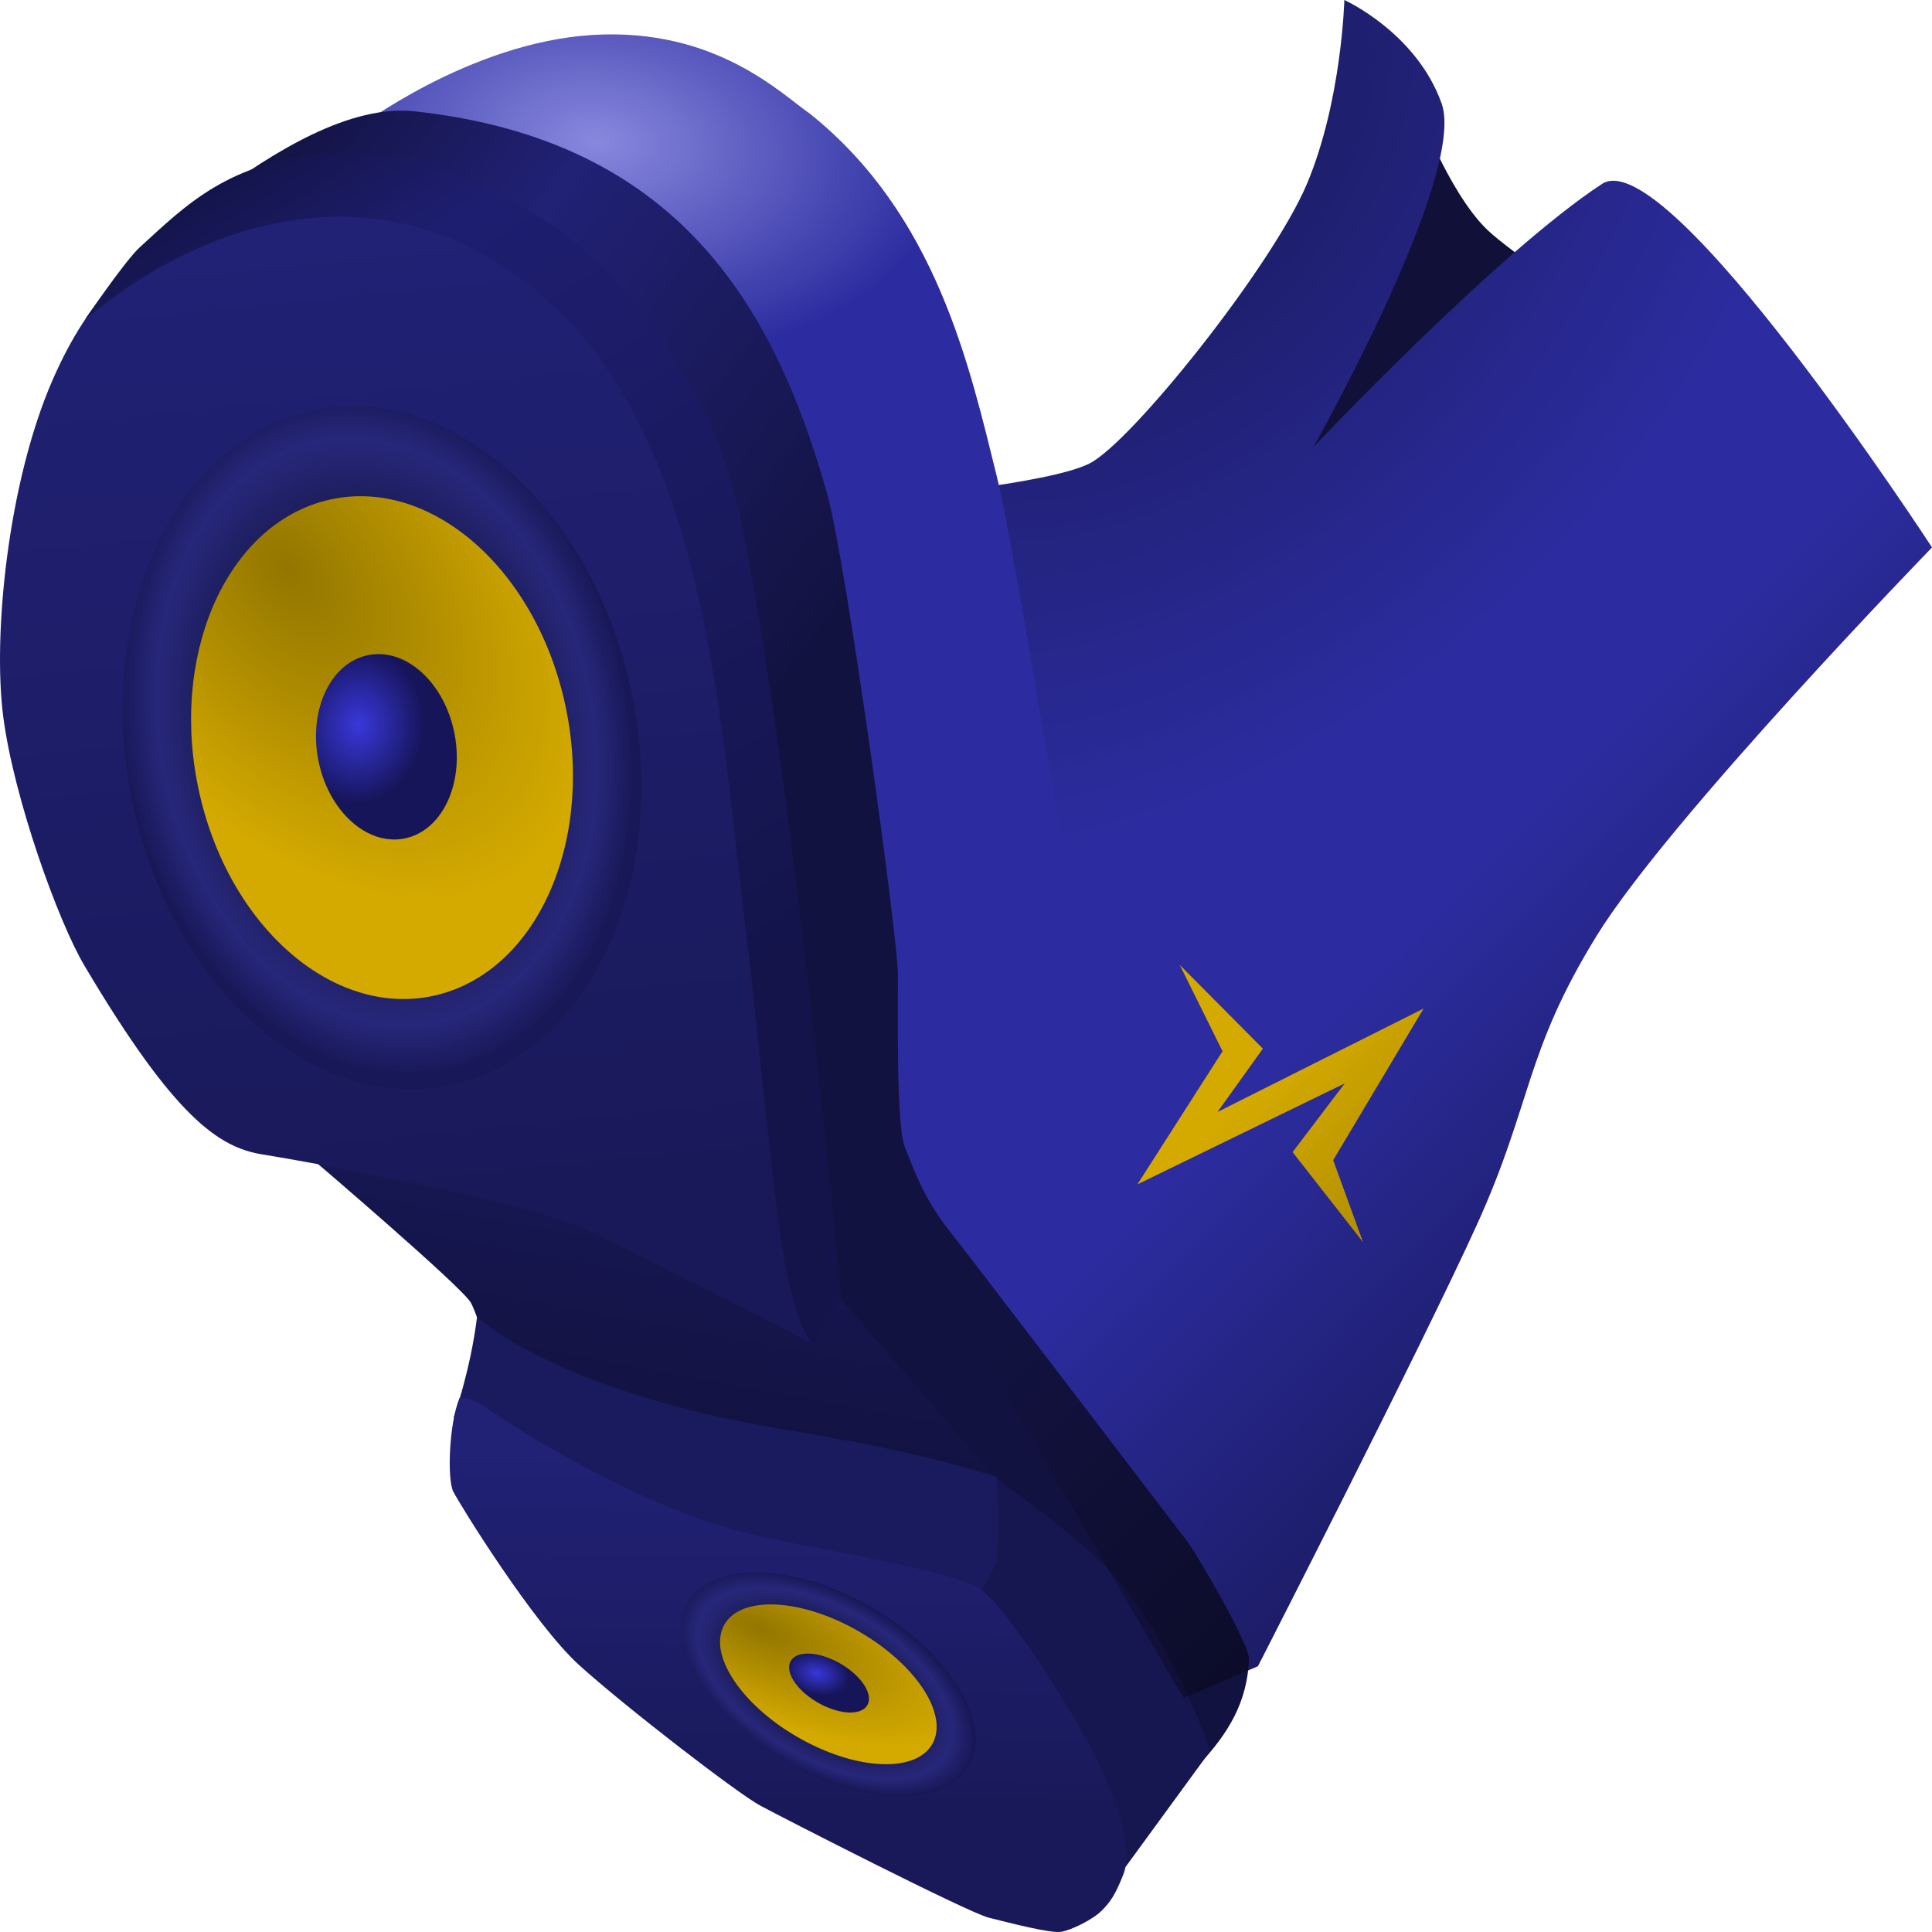
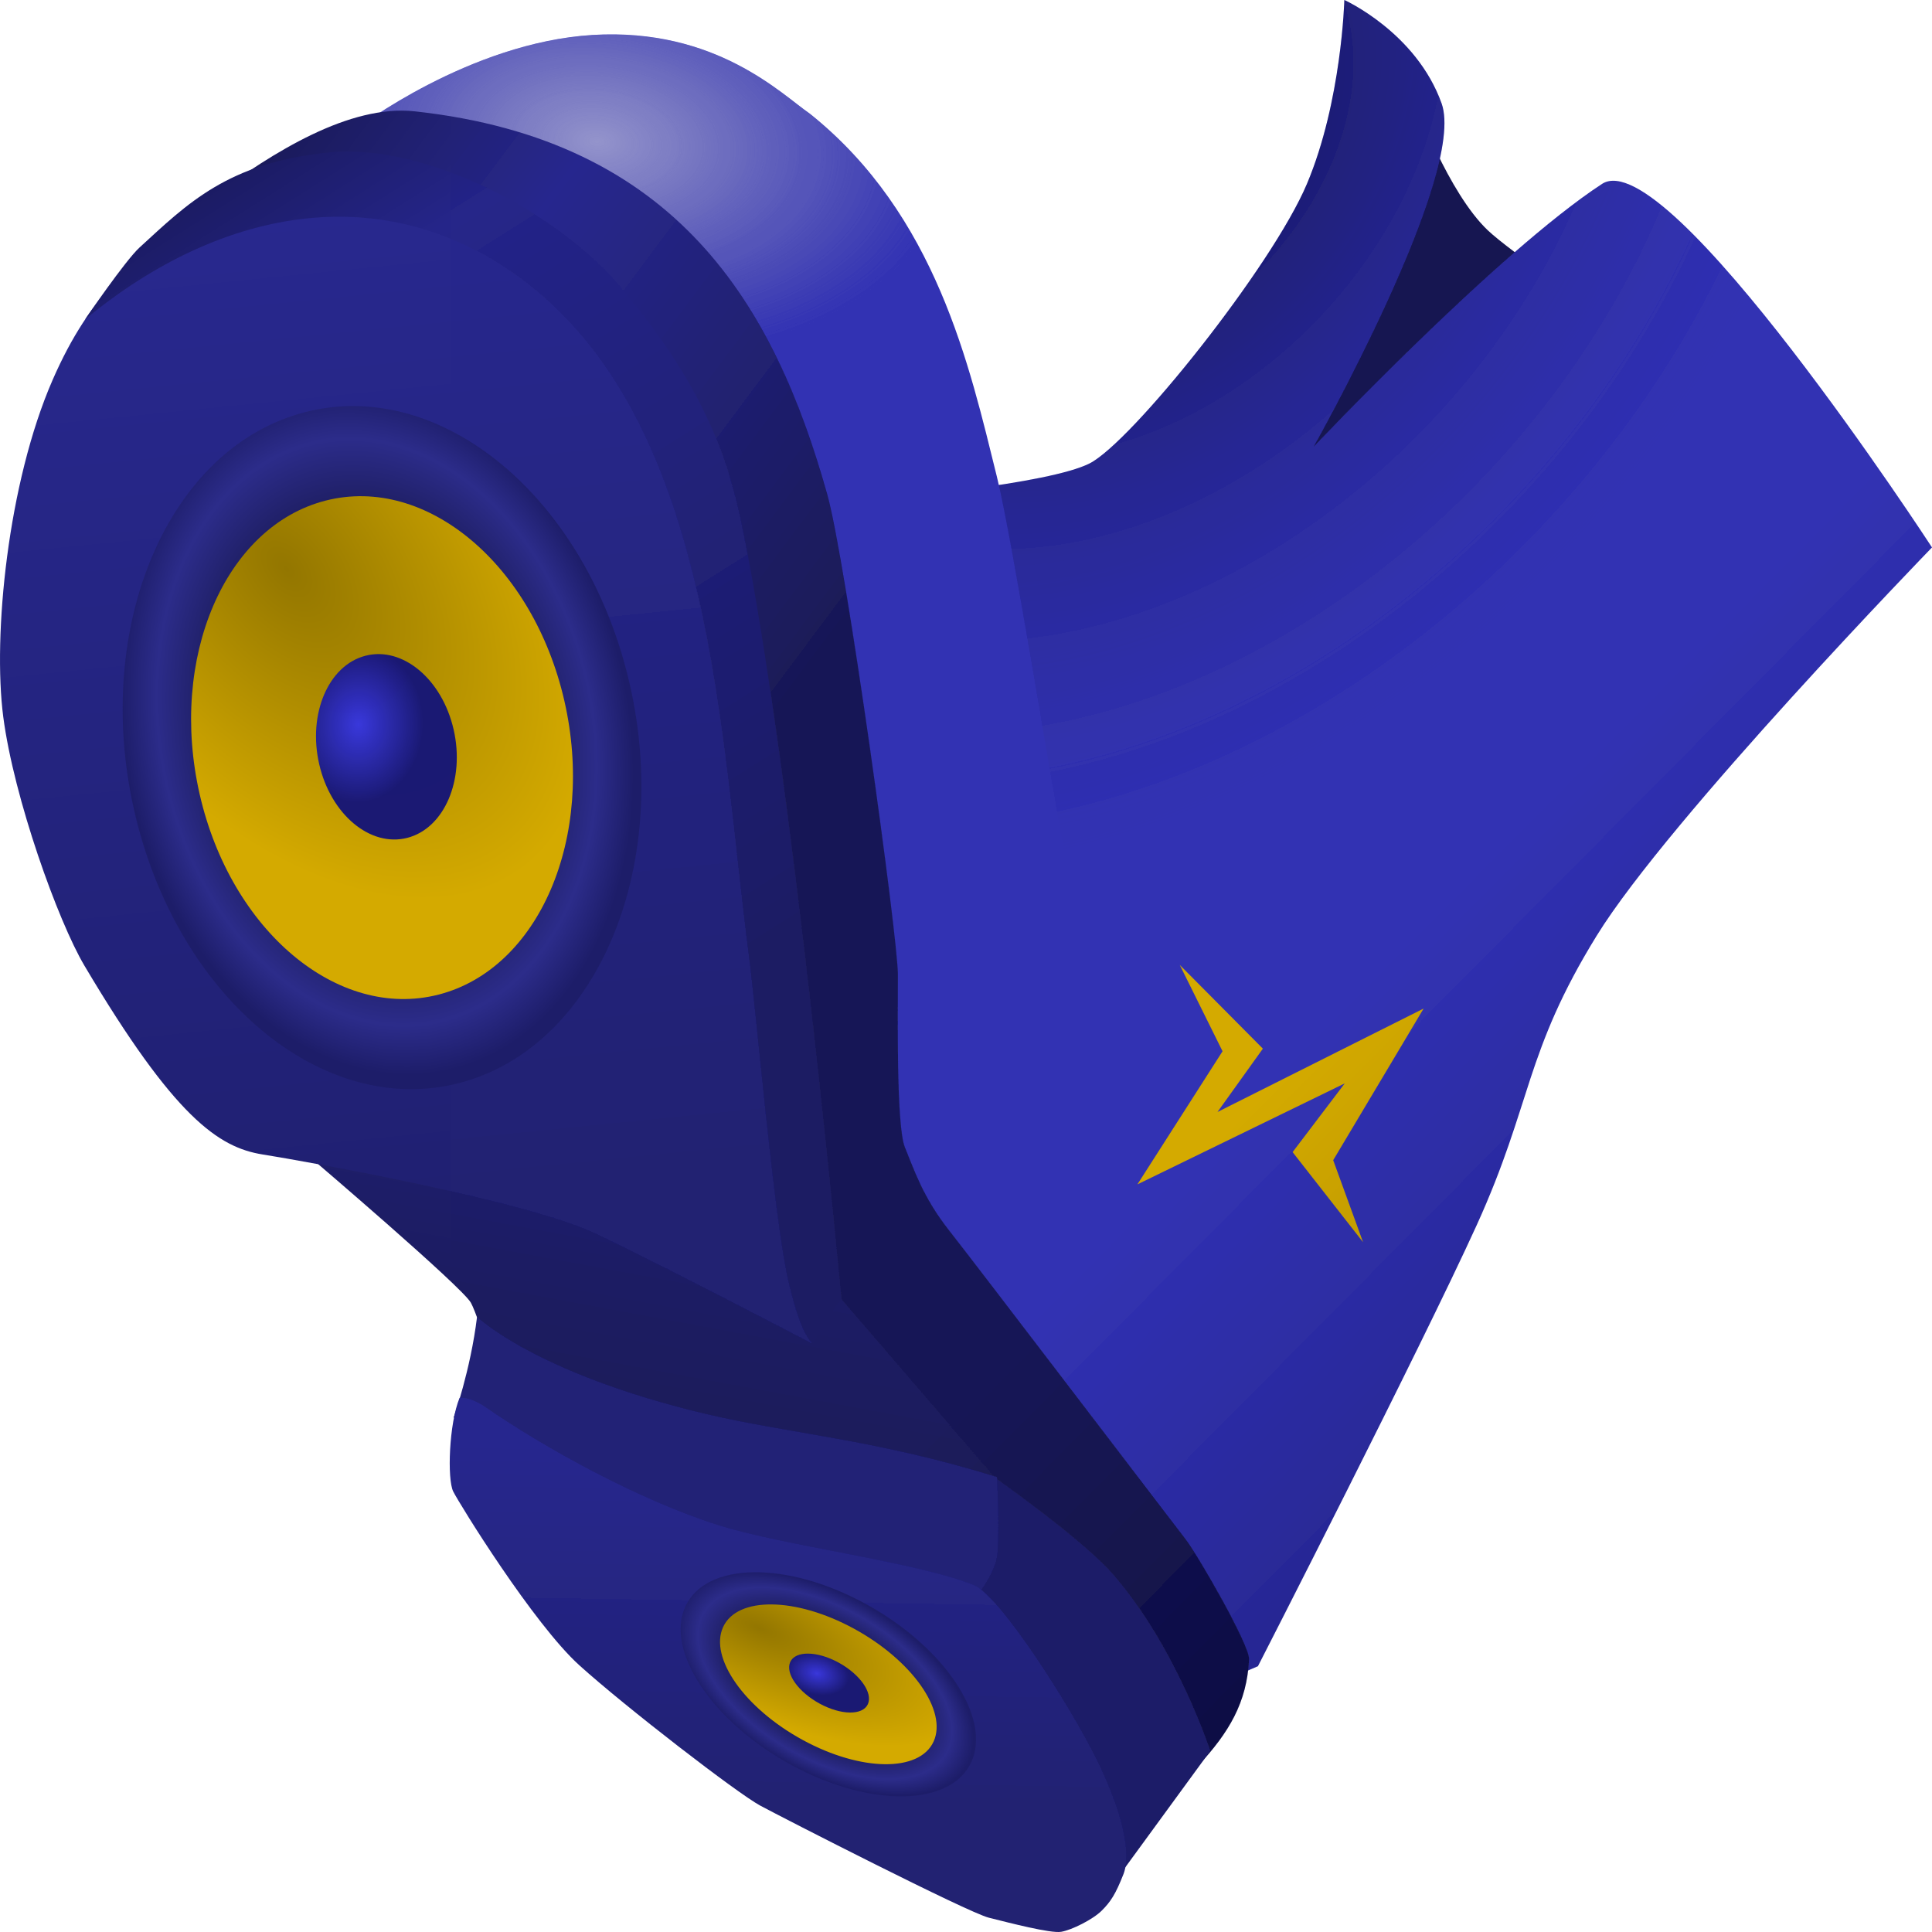
- <svg xmlns="http://www.w3.org/2000/svg" xmlns:xlink="http://www.w3.org/1999/xlink" id="svg2" version="1.1" width="256" height="256">
+ <svg xmlns="http://www.w3.org/2000/svg" xmlns:xlink="http://www.w3.org/1999/xlink" id="svg2" version="1.1" width="256" height="256" enable-background="new">
  <defs id="defs6">
-     <linearGradient id="linearGradient4129">
-       <stop id="stop4131" offset="0" style="stop-color:#000000;stop-opacity:0.595;" />
-       <stop id="stop4133" offset="1" style="stop-color:#000000;stop-opacity:0;" />
-     </linearGradient>
    <linearGradient id="linearGradient4084">
      <stop id="stop4086" offset="0" style="stop-color:#3434e4;stop-opacity:1;" />
-       <stop style="stop-color:#1d1d5d;stop-opacity:1;" offset="0.67" id="stop4090" />
-       <stop id="stop4092" offset="0.855" style="stop-color:#27277b;stop-opacity:1;" />
-       <stop id="stop4088" offset="1" style="stop-color:#181858;stop-opacity:1;" />
+       <stop style="stop-color:#1f1f65;stop-opacity:1;" offset="0.67" id="stop4090" />
+       <stop id="stop4092" offset="0.855" style="stop-color:#2c2c8a;stop-opacity:1;" />
+       <stop id="stop4088" offset="1" style="stop-color:#1d1d69;stop-opacity:1;" />
    </linearGradient>
    <linearGradient id="linearGradient3875">
      <stop style="stop-color:#3c0000;stop-opacity:1;" offset="0" id="stop3877" />
      <stop id="stop3893" offset="0.125" style="stop-color:#8c0000;stop-opacity:1;" />
      <stop style="stop-color:#a80000;stop-opacity:1;" offset="0.25" id="stop3879" />
      <stop id="stop3881" offset="0.323" style="stop-color:#8c0000;stop-opacity:1;" />
      <stop style="stop-color:#b00000;stop-opacity:1;" offset="0.5" id="stop3883" />
      <stop style="stop-color:#8c0000;stop-opacity:1;" offset="0.57" id="stop3885" />
      <stop id="stop3887" offset="0.75" style="stop-color:#b80000;stop-opacity:1;" />
      <stop style="stop-color:#8c0000;stop-opacity:1;" offset="0.82" id="stop3889" />
      <stop id="stop3891" offset="1" style="stop-color:#c40000;stop-opacity:1;" />
    </linearGradient>
    <linearGradient id="linearGradient3838">
      <stop style="stop-color:#ffffff;stop-opacity:1;" offset="0" id="stop3841" />
      <stop id="stop3865" offset="0.33" style="stop-color:#ffffff;stop-opacity:1;" />
      <stop style="stop-color:#c0c0c0;stop-opacity:1;" offset="1" id="stop3843" />
    </linearGradient>
    <linearGradient id="linearGradient3835">
-       <stop style="stop-color:#171753;stop-opacity:1;" offset="0" id="stop3837" />
-       <stop style="stop-color:#101039;stop-opacity:1;" offset="1" id="stop3839" />
+       <stop style="stop-color:#1e1e6a;stop-opacity:1;" offset="0" id="stop3837" />
+       <stop style="stop-color:#171751;stop-opacity:1;" offset="1" id="stop3839" />
    </linearGradient>
    <linearGradient id="linearGradient3825">
-       <stop style="stop-color:#14144b;stop-opacity:1;" offset="0" id="stop3827" />
-       <stop id="stop3833" offset="0.163" style="stop-color:#1e1e71;stop-opacity:1;" />
-       <stop style="stop-color:#14144b;stop-opacity:1;" offset="1" id="stop3829" />
+       <stop style="stop-color:#1b1b63;stop-opacity:1;" offset="0" id="stop3827" />
+       <stop id="stop3833" offset="0.163" style="stop-color:#252589;stop-opacity:1;" />
+       <stop style="stop-color:#1b1b63;stop-opacity:1;" offset="1" id="stop3829" />
    </linearGradient>
    <linearGradient id="linearGradient3813">
-       <stop style="stop-color:#121240;stop-opacity:1;" offset="0" id="stop3815" />
-       <stop id="stop3821" offset="0.358" style="stop-color:#212176;stop-opacity:1;" />
-       <stop style="stop-color:#121240;stop-opacity:1;" offset="1" id="stop3817" />
+       <stop style="stop-color:#191957;stop-opacity:1;" offset="0" id="stop3815" />
+       <stop id="stop3821" offset="0.358" style="stop-color:#28288e;stop-opacity:1;" />
+       <stop style="stop-color:#191957;stop-opacity:1;" offset="1" id="stop3817" />
    </linearGradient>
    <linearGradient id="linearGradient3807">
-       <stop id="stop3809" offset="0" style="stop-color:#19195a;stop-opacity:1;" />
-       <stop id="stop3811" offset="1" style="stop-color:#212176;stop-opacity:1;" />
+       <stop id="stop3809" offset="0" style="stop-color:#202072;stop-opacity:1;" />
+       <stop id="stop3811" offset="1" style="stop-color:#28288e;stop-opacity:1;" />
    </linearGradient>
    <linearGradient id="linearGradient3852">
-       <stop style="stop-color:#19195a;stop-opacity:1;" offset="0" id="stop3854" />
-       <stop style="stop-color:#2c2ca0;stop-opacity:1;" offset="1" id="stop3856" />
+       <stop style="stop-color:#4c4c4c;stop-opacity:1;" offset="0" id="stop3854" />
+       <stop style="stop-color:#cccccc;stop-opacity:0;" offset="1" id="stop3856" />
    </linearGradient>
    <linearGradient id="linearGradient3836">
      <stop style="stop-color:#937600;stop-opacity:1;" offset="0" id="stop3838" />
      <stop style="stop-color:#d4aa00;stop-opacity:1;" offset="1" id="stop3840" />
    </linearGradient>
    <linearGradient id="linearGradient3828">
      <stop style="stop-color:#3434e4;stop-opacity:1;" offset="0" id="stop3830" />
-       <stop style="stop-color:#10105e;stop-opacity:1;" offset="1" id="stop3832" />
+       <stop style="stop-color:#141478;stop-opacity:1;" offset="1" id="stop3832" />
    </linearGradient>
-     <linearGradient id="linearGradient3783">
-       <stop style="stop-color:#8888de;stop-opacity:1;" offset="0" id="stop3785" />
-       <stop style="stop-color:#2c2ca0;stop-opacity:1;" offset="1" id="stop3787" />
-     </linearGradient>
-     <radialGradient xlink:href="#linearGradient3783" id="radialGradient3789" cx="163.082" cy="64.23" fx="163.082" fy="64.23" r="77.024" gradientTransform="matrix(0.6003585,0.05493508,-0.03377091,0.3690656,36.86695,138.2685)" gradientUnits="userSpaceOnUse" />
    <radialGradient xlink:href="#linearGradient3852" id="radialGradient3858" cx="286.465" cy="87.595" fx="286.465" fy="87.595" r="136.855" gradientTransform="matrix(0.4285355,0.4027692,-0.5547529,0.5902421,128.7954,2.812087)" gradientUnits="userSpaceOnUse" />
    <linearGradient xlink:href="#linearGradient3807" id="linearGradient3885" x1="155.121" y1="390.779" x2="155.84" y2="343.833" gradientUnits="userSpaceOnUse" />
    <linearGradient xlink:href="#linearGradient3807" id="linearGradient3904" x1="106.686" y1="310.909" x2="93.521" y2="180.275" gradientUnits="userSpaceOnUse" />
    <linearGradient xlink:href="#linearGradient3813" id="linearGradient3819" x1="83.906" y1="174.974" x2="164.741" y2="235.366" gradientUnits="userSpaceOnUse" />
    <linearGradient xlink:href="#linearGradient3825" id="linearGradient3831" x1="73.315" y1="181.96" x2="141.026" y2="289.46" gradientUnits="userSpaceOnUse" />
    <linearGradient xlink:href="#linearGradient3835" id="linearGradient3841" x1="149.68" y1="313.633" x2="141.841" y2="355.883" gradientUnits="userSpaceOnUse" />
    <linearGradient xlink:href="#linearGradient3838" id="linearGradient3845" x1="655.363" y1="231.459" x2="655.363" y2="355.28" gradientUnits="userSpaceOnUse" />
    <radialGradient xlink:href="#linearGradient3875" id="radialGradient3873" gradientUnits="userSpaceOnUse" gradientTransform="matrix(2.096255,-1.7297164e-8,1.7424412e-8,2.111676,110.6974,-148.6635)" cx="2.196" cy="132.017" fx="2.196" fy="132.017" r="514.5" />
    <radialGradient xlink:href="#linearGradient3836" id="radialGradient4096" gradientUnits="userSpaceOnUse" gradientTransform="matrix(1.060137,-0.4774352,0.9548657,1.44209,-181.134,-16.60405)" cx="136.547" cy="178.927" fx="136.547" fy="178.927" r="29.014" />
    <radialGradient xlink:href="#linearGradient3828" id="radialGradient4098" gradientUnits="userSpaceOnUse" gradientTransform="matrix(-0.9166396,-0.1719097,0.2543516,-0.8612486,208.9047,391.2718)" cx="139.26" cy="204.944" fx="139.26" fy="204.944" r="29.014" />
    <radialGradient xlink:href="#linearGradient4084" id="radialGradient4106" gradientUnits="userSpaceOnUse" gradientTransform="matrix(1.060952,-0.00702518,0.0084299,1.072604,0.7457424,-8.779962)" cx="132.016" cy="195.115" fx="132.016" fy="195.115" r="29.014" />
    <radialGradient xlink:href="#linearGradient3836" id="radialGradient4108" gradientUnits="userSpaceOnUse" gradientTransform="matrix(1.257356,-0.5462448,0.7164804,1.929956,-166.4161,-96.05416)" cx="147.336" cy="183.633" fx="147.336" fy="183.633" r="29.014" />
    <radialGradient xlink:href="#linearGradient3828" id="radialGradient4110" gradientUnits="userSpaceOnUse" gradientTransform="matrix(-0.9456864,0.01081724,-0.2685504,-0.7751016,321.7782,350.1697)" cx="126.482" cy="208.834" fx="126.482" fy="208.834" r="29.014" />
    <radialGradient xlink:href="#linearGradient4084" id="radialGradient4112" gradientUnits="userSpaceOnUse" gradientTransform="matrix(0.9902272,-0.00282956,0.00501866,1.07207,10.74804,-9.229677)" cx="132.048" cy="194.356" fx="132.048" fy="194.356" r="29.014" />
-     <linearGradient xlink:href="#linearGradient4129" id="linearGradient4137" x1="242.745" y1="371.679" x2="176.593" y2="307.568" gradientUnits="userSpaceOnUse" />
-     <linearGradient xlink:href="#linearGradient4129" id="linearGradient4139" gradientUnits="userSpaceOnUse" x1="261.745" y1="381.345" x2="192.621" y2="320.296" />
-     <linearGradient xlink:href="#linearGradient4129-8" id="linearGradient4139-8" gradientUnits="userSpaceOnUse" x1="261.745" y1="381.345" x2="192.621" y2="320.296" />
    <linearGradient id="linearGradient4129-8">
      <stop id="stop4131-1" offset="0" style="stop-color:#000000;stop-opacity:0.595;" />
      <stop id="stop4133-2" offset="1" style="stop-color:#000000;stop-opacity:0;" />
    </linearGradient>
-     <linearGradient gradientTransform="translate(-119.2367,-152.1738)" y2="320.296" x2="192.621" y1="381.345" x1="261.745" gradientUnits="userSpaceOnUse" id="linearGradient4156" xlink:href="#linearGradient4129-8" />
-     <linearGradient xlink:href="#linearGradient4129-8" id="linearGradient4193" gradientUnits="userSpaceOnUse" gradientTransform="translate(-53.52939,-152.1738)" x1="261.745" y1="381.345" x2="198.278" y2="318.41" />
+     <filter id="filter3879">
+       <feBlend mode="multiply" in2="BackgroundImage" id="feBlend3881" />
+     </filter>
+     <linearGradient id="linearGradient3783-7">
+       <stop style="stop-color:#8e8e8e;stop-opacity:1;" offset="0" id="stop3785-4" />
+       <stop style="stop-color:#5c5c5c;stop-opacity:0;" offset="1" id="stop3787-0" />
+     </linearGradient>
+     <radialGradient r="77.024" fy="64.23" fx="163.082" cy="64.23" cx="163.082" gradientTransform="matrix(0.6003585,0.05493508,-0.03377091,0.3690656,-16.66244,-13.9054)" gradientUnits="userSpaceOnUse" id="radialGradient3898" xlink:href="#linearGradient3783-7" />
+     <filter id="filter3949">
+       <feBlend mode="screen" in2="BackgroundImage" id="feBlend3951" />
+     </filter>
+     <filter id="filter3906">
+       <feBlend mode="multiply" in2="BackgroundImage" id="feBlend3908" />
+     </filter>
+     <linearGradient xlink:href="#linearGradient4129-8" id="linearGradient4141" gradientUnits="userSpaceOnUse" gradientTransform="translate(-53.52939,-152.1738)" x1="261.745" y1="381.345" x2="198.278" y2="318.41" />
  </defs>
  <g style="display:none" id="g3867">
    <rect y="-782" x="-63.445" height="1820" width="1024" id="rect3869" style="fill:url(#radialGradient3873);fill-opacity:1;stroke:none" />
  </g>
  <g id="layer9" style="display:none">
    <rect style="fill:none;stroke:none" id="rect3058" width="1024" height="500" x="-63.445" y="-122" />
  </g>
  <g id="layer7" />
  <g id="layer6">
-     <path style="fill:#101039;fill-opacity:1;stroke:none" d="m 187.625,13.75 c 0,0 4.25,11.75 9.5,16.75 5.838,5.56 45.75,31.625 45.75,31.625 L 165,115 141.5,88 z" id="path3867" />
+     <path style="fill:#171751;fill-opacity:1;stroke:none" d="m 187.625,13.75 c 0,0 4.25,11.75 9.5,16.75 5.838,5.56 45.75,31.625 45.75,31.625 L 165,115 141.5,88 z" id="path3867" />
  </g>
  <g id="layer2" style="display:inline" transform="translate(-53.52939,-152.1738)">
-     <path style="fill:url(#radialGradient3858);fill-opacity:1;stroke:none" d="m 226.708,176.529 c -4.607,10.931 -23.296,34.315 -28.838,37.069 -10.591,5.264 -78.633,8.292 -78.633,8.292 l 91.151,155.276 9.821,-4.209 c 0,0 21.629,-42.258 28.994,-58.456 7.365,-16.198 6.32,-22.817 15.9,-38.347 9.58,-15.53 44.427,-51.441 44.427,-51.441 0,0 -35.039,-53.845 -43.725,-48.168 -13.869,9.065 -38.217,34.836 -38.217,34.836 0,0 20.327,-36.081 16.963,-45.502 -3.365,-9.421 -12.888,-13.706 -12.888,-13.706 0,0 -0.348,13.424 -4.954,24.355 z" id="path2990" />
+     <path style="fill:#3131b3;fill-opacity:1;stroke:none" d="M 226.708,176.529 C 222.101,187.461 203.412,210.844 197.87,213.598 187.279,218.862 119.237,221.89 119.237,221.89 L 210.388,377.166 220.209,372.957 C 220.209,372.957 241.838,330.7 249.203,314.501 256.568,298.303 255.523,291.684 265.103,276.154 274.682,260.624 309.529,224.713 309.529,224.713 309.529,224.713 274.49,170.868 265.804,176.545 251.936,185.61 227.587,211.381 227.587,211.381 227.587,211.381 247.915,175.3 244.55,165.88 241.185,156.459 231.662,152.174 231.662,152.174 231.662,152.174 231.314,165.598 226.708,176.529 z" id="path2990" />
  </g>
-   <g id="layer3" style="display:inline" transform="translate(-53.52939,-152.1738)">
-     <path style="fill:url(#radialGradient3789);fill-opacity:1;stroke:none" d="m 100.802,169.205 c 0,0 14.88,-11.408 31.249,-12.4 16.369,-0.992 25.131,7.936 28.769,10.416 16.787,13.404 21.169,33.458 24.801,48.114 2.047,8.261 7.278,41.325 9.59,53.404 2.037,10.645 21,26.293 -14.219,45.799 -43.975,24.354 -80.189,-145.333 -80.189,-145.333 z" id="path2993" />
+   <g transform="translate(-53.52939,-152.1738)" style="display:inline;filter:url(#filter3906)" id="g3953">
+     <path id="path3955" d="M 226.708,176.529 C 222.101,187.461 203.412,210.844 197.87,213.598 187.279,218.862 119.237,221.89 119.237,221.89 L 210.388,377.166 220.209,372.957 C 220.209,372.957 241.838,330.7 249.203,314.501 256.568,298.303 255.523,291.684 265.103,276.154 274.682,260.624 309.529,224.713 309.529,224.713 309.529,224.713 274.49,170.868 265.804,176.545 251.936,185.61 227.587,211.381 227.587,211.381 227.587,211.381 247.915,175.3 244.55,165.88 241.185,156.459 231.662,152.174 231.662,152.174 231.662,152.174 231.314,165.598 226.708,176.529 z" style="fill:url(#radialGradient3858);fill-opacity:1;stroke:none" />
+   </g>
+   <g transform="translate(-53.52939,-152.1738)" style="display:inline" id="g3917">
+     <path id="path3919" d="M 100.802,169.205 C 100.802,169.205 115.683,157.797 132.051,156.805 148.42,155.813 157.183,164.741 160.82,167.221 177.606,180.625 181.989,200.679 185.621,215.334 187.668,223.596 192.899,256.659 195.21,268.739 197.248,279.384 216.21,295.032 180.991,314.538 137.017,338.892 100.802,169.205 100.802,169.205 z" style="fill:#3131b3;fill-opacity:1;stroke:none" />
+   </g>
+   <g id="layer8" style="display:inline;filter:url(#filter3949);opacity:1">
+     <path style="fill:url(#radialGradient3898);fill-opacity:1;stroke:none;display:inline" d="M 47.273,17.031 C 47.273,17.031 62.153,5.623 78.522,4.631 94.89,3.639 103.653,12.567 107.291,15.047 124.077,28.451 128.459,48.505 132.091,63.161 134.139,71.422 139.369,104.485 141.681,116.565 143.718,127.21 162.681,142.858 127.462,162.364 83.487,186.718 47.273,17.031 47.273,17.031 z" id="path2993-9" />
+   </g>
+   <g id="layer10">
+     <path style="fill:#d4aa00;fill-opacity:1;stroke:none" d="m 156.324,127.858 11.014,11.094 -6.015,8.393 27.316,-13.71 -11.984,20.096 3.961,10.872 -9.34,-11.944 6.908,-9.101 -27.473,13.379 11.283,-17.639 z" id="path4125" />
  </g>
  <g id="layer4" style="display:inline" transform="translate(-53.52939,-152.1738)">
    <path style="fill:url(#linearGradient3819);fill-opacity:1;stroke:none" d="m 212.375,386.051 c 0,0 -93.332,-83.649 -111.175,-118.153 -7.604,-14.705 -19.416,-89.717 -19.416,-89.717 7.975,-5.864 18.038,-12.198 26.721,-11.252 34.692,3.782 47.611,25.617 54.65,50.768 2.476,8.848 9.353,58.69 9.353,63.6 0,4.91 -0.234,20.109 0.935,22.915 1.169,2.806 2.338,6.547 5.846,10.99 3.507,4.443 29.696,38.815 31.332,40.919 1.637,2.104 8.505,14.031 8.418,15.9 -0.269,5.781 -2.723,9.783 -6.664,14.029 z" id="path3777" />
    <path style="fill:url(#linearGradient3841);fill-opacity:1;stroke:none;display:inline" d="m 94.879,305.733 c 0,0 19.875,16.952 21.044,19.057 1.169,2.104 4.91,14.672 4.91,14.672 0,0 21.278,12.159 30.163,12.86 8.885,0.701 35.215,-3.363 35.215,-3.363 l -22.635,-26.297 c 0,0 -22.821,-21.543 -39.423,-23.18 -16.602,-1.637 -29.276,6.251 -29.276,6.251 z" id="path3779" />
    <path style="fill:url(#linearGradient3904);fill-opacity:1;stroke:none" d="m 103.505,177.836 c -11.139,-1.079 -16.096,-1.564 -22.94,2.607 -8.966,5.463 -15.031,10.547 -20.057,22.057 -5.962,13.651 -7.95,33.904 -6.547,44.66 1.403,10.756 7.248,27.054 10.756,32.969 11.925,20.109 17.771,24.084 23.616,25.019 5.846,0.935 34.84,6.079 44.193,10.522 9.353,4.443 28.527,14.497 28.527,14.497 0,0 0,-38.581 -2.338,-60.093 -2.338,-21.512 -8.418,-55.416 -13.796,-65.237 -5.378,-9.821 -27.185,-25.624 -41.413,-27.001 z" id="path3764" />
    <path style="fill:url(#linearGradient3831);fill-opacity:1;stroke:none" d="m 64.815,194.485 c 18.322,-15.157 40.576,-19.06 59.058,-4.378 24.099,19.144 25.044,59.308 28.897,88.821 0.976,7.477 3.371,35.106 5.241,43.056 1.871,7.95 3.274,8.184 3.274,8.184 0,0 3.04,-5.378 3.741,-5.846 0,0 -6.436,-69.402 -13.089,-102.085 -1.957,-9.614 -5.343,-19.453 -16.964,-32.915 -7.541,-8.736 -24.869,-18.272 -37.901,-16.947 -13.398,1.363 -18.708,6.79 -25.048,12.589 -1.924,1.76 -7.211,9.519 -7.211,9.519 z" id="path3766" />
-     <path style="fill:#161650;stroke:none" d="m 185.291,347.925 c 0,0 -1.837,4.222 -4.124,8.899 -2.064,4.222 -2.863,9.124 -2.863,9.124 0,0 9.695,19.967 11.098,24.878 1.403,4.91 12.626,9.607 12.626,9.607 l 11.867,-16.251 c 0,0 -4.443,-13.679 -12.86,-23.382 -4.022,-4.636 -15.744,-12.874 -15.744,-12.874 z" id="path3768" />
-     <path style="fill:#1a1a5e;fill-opacity:1;stroke:none" d="m 116.741,326.66 c -0.861,7.097 -3.098,13.328 -3.098,13.328 0,0 28.415,19.284 38.469,21.505 10.054,2.221 27.252,6.118 27.252,6.118 0,0 6.121,-5.526 6.355,-9.852 0.234,-4.326 -0.091,-9.863 -0.091,-9.863 -15.672,-4.924 -27.592,-5.772 -38.606,-8.375 -22.622,-5.39 -30.28,-12.86 -30.28,-12.86 z" id="path3770" />
+     <path style="fill:#1c1c68;stroke:none;fill-opacity:1" d="m 185.291,347.925 c 0,0 -1.837,4.222 -4.124,8.899 -2.064,4.222 -2.863,9.124 -2.863,9.124 0,0 9.695,19.967 11.098,24.878 1.403,4.91 12.626,9.607 12.626,9.607 l 11.867,-16.251 c 0,0 -4.443,-13.679 -12.86,-23.382 -4.022,-4.636 -15.744,-12.874 -15.744,-12.874 z" id="path3768" />
+     <path style="fill:#212176;fill-opacity:1;stroke:none" d="m 116.741,326.66 c -0.861,7.097 -3.098,13.328 -3.098,13.328 0,0 28.415,19.284 38.469,21.505 10.054,2.221 27.252,6.118 27.252,6.118 0,0 6.121,-5.526 6.355,-9.852 0.234,-4.326 -0.091,-9.863 -0.091,-9.863 -15.672,-4.924 -27.592,-5.772 -38.606,-8.375 -22.622,-5.39 -30.28,-12.86 -30.28,-12.86 z" id="path3770" />
    <path style="fill:url(#linearGradient3885);fill-opacity:1;stroke:none;display:inline" d="m 114.425,337.399 c -1.403,3.39 -1.659,10.773 -0.84,12.409 0.818,1.637 10.639,17.537 16.718,23.032 6.079,5.495 20.927,16.952 23.967,18.589 3.04,1.637 27.474,14.146 30.28,14.848 2.806,0.701 8.184,2.104 9.587,1.871 1.403,-0.234 4.209,-1.637 5.378,-2.806 1.169,-1.169 1.828,-2.15 2.88,-4.839 1.052,-2.689 -0.058,-8.169 -3.624,-15.315 -3.694,-7.403 -12.839,-21.634 -16.208,-22.986 -7.759,-3.114 -25.097,-5.157 -33.895,-7.945 -10.512,-3.331 -22.983,-10.212 -30.715,-15.566 -2.229,-1.544 -3.528,-1.291 -3.528,-1.291 z" id="path3772" />
  </g>
-   <g id="layer8" style="display:inline" />
+   <g id="layer11" style="display:inline;filter:url(#filter3879)">
+     <path style="fill:url(#linearGradient4141);fill-opacity:1;stroke:none;display:inline" d="M 178.125 0 C 178.125 0 178.034 3.343 177.375 8.062 C 177.373 8.074 177.377 8.083 177.375 8.094 C 177.129 9.856 176.808 11.805 176.375 13.844 C 176.373 13.854 176.377 13.865 176.375 13.875 C 176.086 15.232 175.734 16.628 175.344 18.031 C 175.341 18.041 175.346 18.053 175.344 18.062 C 174.756 20.172 174.047 22.303 173.188 24.344 C 172.324 26.393 170.956 28.885 169.281 31.594 C 168.165 33.399 166.906 35.313 165.562 37.25 C 164.891 38.218 164.209 39.179 163.5 40.156 C 162.082 42.11 160.611 44.078 159.125 45.969 C 158.382 46.913 157.615 47.814 156.875 48.719 C 155.39 50.536 153.955 52.254 152.562 53.812 C 151.869 54.589 151.182 55.312 150.531 56 C 150.526 56.005 150.536 56.026 150.531 56.031 C 149.886 56.712 149.246 57.328 148.656 57.906 C 148.056 58.495 147.53 59.034 147 59.5 C 146.995 59.505 146.974 59.495 146.969 59.5 C 146.451 59.955 145.968 60.366 145.531 60.688 C 145.089 61.013 144.69 61.265 144.344 61.438 C 137.225 64.975 100.89 118.961 77.594 154.312 C 88.824 166.619 101.461 179.448 113.344 191.094 C 119.039 192.18 125.18 193.546 132.094 195.719 C 132.094 195.719 132.093 195.981 132.094 196 C 133.068 196.688 143.66 204.198 147.5 208.625 C 155.918 218.329 160.375 232 160.375 232 L 159.812 232.781 C 162.843 229.303 164.837 225.86 165.375 221.344 L 166.688 220.781 C 166.688 220.781 168.044 218.153 170.188 213.938 C 175.197 204.085 184.416 185.759 190.906 172.344 C 191.357 171.413 191.892 170.378 192.312 169.5 C 192.317 169.49 192.308 169.478 192.312 169.469 C 193.609 166.763 194.767 164.337 195.688 162.312 C 196.144 161.309 196.573 160.34 196.969 159.406 C 196.973 159.397 196.965 159.384 196.969 159.375 C 198.16 156.563 199.095 154.033 199.906 151.688 C 200.45 150.117 200.939 148.608 201.406 147.156 C 201.869 145.714 202.322 144.302 202.781 142.906 C 202.784 142.897 202.778 142.884 202.781 142.875 C 203.472 140.776 204.232 138.696 205.125 136.5 C 205.129 136.491 205.121 136.477 205.125 136.469 C 206.02 134.27 207.091 131.976 208.438 129.438 C 208.442 129.43 208.433 129.414 208.438 129.406 C 209.339 127.707 210.365 125.91 211.562 123.969 C 211.862 123.483 212.184 122.992 212.531 122.469 C 213.572 120.899 214.816 119.164 216.219 117.312 C 218.084 114.85 220.261 112.175 222.562 109.406 C 222.567 109.4 222.558 109.381 222.562 109.375 C 231.787 98.282 243.569 85.627 250.406 78.406 C 250.416 78.396 250.397 78.385 250.406 78.375 C 253.824 74.766 256 72.531 256 72.531 C 256 72.531 255.427 71.686 254.469 70.25 C 254.465 70.245 254.472 70.224 254.469 70.219 C 253.494 68.758 252.085 66.698 250.375 64.219 C 248.665 61.739 246.675 58.868 244.469 55.812 C 239.507 48.94 233.591 41.143 228.094 35 C 226.872 33.634 225.666 32.365 224.5 31.188 C 222.159 28.824 219.965 26.894 218.031 25.625 C 217.549 25.308 217.104 25.045 216.656 24.812 C 216.209 24.58 215.784 24.39 215.375 24.25 C 215.001 24.122 214.651 24.046 214.312 24 C 214.281 23.995 214.25 23.973 214.219 23.969 C 214.035 23.948 213.828 23.963 213.656 23.969 C 213.312 23.98 212.984 24.036 212.688 24.156 C 212.548 24.214 212.409 24.291 212.281 24.375 C 210.548 25.508 208.649 26.896 206.656 28.469 C 203.667 30.827 200.472 33.588 197.281 36.469 C 194.09 39.349 190.902 42.346 187.969 45.188 C 186.013 47.082 184.171 48.924 182.5 50.594 C 180.837 52.256 179.339 53.757 178.094 55.031 C 178.089 55.036 178.098 55.058 178.094 55.062 C 175.612 57.603 174.062 59.219 174.062 59.219 C 174.062 59.219 174.382 58.641 174.938 57.625 C 175.487 56.62 176.261 55.202 177.188 53.438 C 178.118 51.666 179.176 49.57 180.312 47.281 C 181.444 45.002 182.647 42.549 183.812 40 C 184.395 38.725 184.972 37.421 185.531 36.125 C 187.766 30.94 189.726 25.709 190.719 21.406 C 190.843 20.868 190.939 20.351 191.031 19.844 C 191.214 18.841 191.331 17.89 191.375 17.031 C 191.376 17.02 191.374 17.011 191.375 17 C 191.416 16.181 191.386 15.442 191.281 14.781 C 191.275 14.741 191.288 14.696 191.281 14.656 C 191.221 14.312 191.136 14.013 191.031 13.719 C 190.685 12.748 190.242 11.831 189.781 10.969 C 189.682 10.784 189.603 10.586 189.5 10.406 C 189.213 9.905 188.909 9.432 188.594 8.969 C 188.589 8.962 188.599 8.944 188.594 8.938 C 188.274 8.467 187.935 8.025 187.594 7.594 C 187.242 7.15 186.897 6.747 186.531 6.344 C 186.521 6.333 186.51 6.324 186.5 6.312 C 186.164 5.943 185.81 5.586 185.469 5.25 C 185.107 4.894 184.735 4.537 184.375 4.219 C 182.585 2.635 180.871 1.501 179.688 0.812 C 179.677 0.807 179.666 0.818 179.656 0.812 C 179.193 0.543 178.829 0.323 178.562 0.188 C 178.546 0.179 178.546 0.195 178.531 0.188 C 178.264 0.052 178.125 0 178.125 0 z " id="path4127" />
+   </g>
  <g id="layer5" transform="translate(-53.52939,-152.1738)">
-     <path style="fill:url(#radialGradient4112);fill-opacity:1;stroke:none;filter:url(#filter4070)" id="path4062" d="m 171.704,200.243 a 29.014,30.916 0 1 1 -58.028,0 29.014,30.916 0 1 1 58.028,0 z" transform="matrix(1.131256,-0.2898851,0.3288314,1.438057,-123.1147,4.641194)" />
-     <path transform="matrix(0.832753,-0.2133934,0.242063,1.058598,-63.1463,69.71034)" d="m 171.704,200.243 a 29.014,30.916 0 1 1 -58.028,0 29.014,30.916 0 1 1 58.028,0 z" id="path4001" style="fill:url(#radialGradient4096);fill-opacity:1;stroke:none" />
-     <path style="opacity:0.96;fill:url(#radialGradient4098);fill-opacity:1;stroke:none" id="path4003" d="m 171.704,200.243 a 29.014,30.916 0 1 1 -58.028,0 29.014,30.916 0 1 1 58.028,0 z" transform="matrix(0.3070707,-0.07868704,0.08925871,0.3903494,43.0406,184.1916)" />
-     <path transform="matrix(0.1581839,-0.3457244,0.6127481,0.333363,18.01904,357.9332)" d="m 173.607,200.243 a 30.916,30.916 0 1 1 -61.833,0 30.916,30.916 0 1 1 61.833,0 z" id="path4100" style="fill:url(#radialGradient4106);fill-opacity:1;stroke:none;filter:url(#filter4070)" />
-     <path style="fill:url(#radialGradient4108);fill-opacity:1;stroke:none" id="path4102" d="m 171.704,200.243 a 29.014,30.916 0 1 1 -58.028,0 29.014,30.916 0 1 1 58.028,0 z" transform="matrix(0.1164441,-0.2544984,0.4510629,0.2453988,56.35119,362.5303)" />
-     <path transform="matrix(0.0429378,-0.09384417,0.1663257,0.09048877,123.9519,370.4602)" d="m 171.704,200.243 a 29.014,30.916 0 1 1 -58.028,0 29.014,30.916 0 1 1 58.028,0 z" id="path4104" style="opacity:0.96;fill:url(#radialGradient4110);fill-opacity:1;stroke:none" />
-   </g>
-   <g id="layer10">
-     <path style="fill:#d4aa00;fill-opacity:1;stroke:none" d="m 156.324,127.858 11.014,11.094 -6.015,8.393 27.316,-13.71 -11.984,20.096 3.961,10.872 -9.34,-11.944 6.908,-9.101 -27.473,13.379 11.283,-17.639 z" id="path4125" />
-   </g>
-   <g id="layer11">
-     <path id="path4127" d="m 173.178,24.355 c -4.607,10.931 -23.296,34.315 -28.838,37.069 -10.591,5.264 -78.633,8.292 -78.633,8.292 l 91.151,155.276 9.821,-4.209 c 0,0 21.629,-42.258 28.994,-58.456 7.365,-16.198 6.32,-22.817 15.9,-38.347 C 221.153,108.45 256,72.539 256,72.539 c 0,0 -35.039,-53.845 -43.725,-48.168 -13.869,9.065 -38.217,34.836 -38.217,34.836 0,0 20.327,-36.081 16.963,-45.502 C 187.656,4.285 178.133,0 178.133,0 c 0,0 -0.348,13.424 -4.954,24.355 z" style="fill:url(#linearGradient4193);fill-opacity:1;stroke:none;display:inline" />
+     <path style="fill:url(#radialGradient4112);fill-opacity:1;stroke:none;filter:url(#filter4070)" id="path4062" d="M 171.704,200.243 C 171.704,217.317 158.715,231.159 142.691,231.159 126.667,231.159 113.677,217.317 113.677,200.243 113.677,183.168 126.667,169.326 142.691,169.326 158.715,169.326 171.704,183.168 171.704,200.243 z" transform="matrix(1.131256,-0.2898851,0.3288314,1.438057,-123.1147,4.641194)" />
+     <path transform="matrix(0.832753,-0.2133934,0.242063,1.058598,-63.1463,69.71034)" d="M 171.704,200.243 C 171.704,217.317 158.715,231.159 142.691,231.159 126.667,231.159 113.677,217.317 113.677,200.243 113.677,183.168 126.667,169.326 142.691,169.326 158.715,169.326 171.704,183.168 171.704,200.243 z" id="path4001" style="fill:url(#radialGradient4096);fill-opacity:1;stroke:none" />
+     <path style="opacity:0.96;fill:url(#radialGradient4098);fill-opacity:1;stroke:none" id="path4003" d="M 171.704,200.243 C 171.704,217.317 158.715,231.159 142.691,231.159 126.667,231.159 113.677,217.317 113.677,200.243 113.677,183.168 126.667,169.326 142.691,169.326 158.715,169.326 171.704,183.168 171.704,200.243 z" transform="matrix(0.3070707,-0.07868704,0.08925871,0.3903494,43.0406,184.1916)" />
+     <path transform="matrix(0.1581839,-0.3457244,0.6127481,0.333363,18.01904,357.9332)" d="M 173.607,200.243 C 173.607,217.317 159.765,231.159 142.691,231.159 125.616,231.159 111.774,217.317 111.774,200.243 111.774,183.168 125.616,169.326 142.691,169.326 159.765,169.326 173.607,183.168 173.607,200.243 z" id="path4100" style="fill:url(#radialGradient4106);fill-opacity:1;stroke:none;filter:url(#filter4070)" />
+     <path style="fill:url(#radialGradient4108);fill-opacity:1;stroke:none" id="path4102" d="M 171.704,200.243 C 171.704,217.317 158.715,231.159 142.691,231.159 126.667,231.159 113.677,217.317 113.677,200.243 113.677,183.168 126.667,169.326 142.691,169.326 158.715,169.326 171.704,183.168 171.704,200.243 z" transform="matrix(0.1164441,-0.2544984,0.4510629,0.2453988,56.35119,362.5303)" />
+     <path transform="matrix(0.0429378,-0.09384417,0.1663257,0.09048877,123.9519,370.4602)" d="M 171.704,200.243 C 171.704,217.317 158.715,231.159 142.691,231.159 126.667,231.159 113.677,217.317 113.677,200.243 113.677,183.168 126.667,169.326 142.691,169.326 158.715,169.326 171.704,183.168 171.704,200.243 z" id="path4104" style="opacity:0.96;fill:url(#radialGradient4110);fill-opacity:1;stroke:none" />
  </g>
  <g id="layer1" style="display:none">
    <text xml:space="preserve" style="font-size:147.406px;font-style:normal;font-variant:normal;font-weight:normal;font-stretch:normal;line-height:125%;letter-spacing:0px;word-spacing:0px;fill:url(#linearGradient3845);fill-opacity:1;stroke:none;font-family:Racing Sans One;-inkscape-font-specification:Racing Sans One" x="367.156" y="330.516" id="text3050" transform="translate(-53.52939,-152.1738)">
      <tspan id="tspan3052" x="367.156" y="330.516" style="fill:url(#linearGradient3845);fill-opacity:1">StepDub</tspan>
    </text>
  </g>
  <g style="display:none" id="g4197">
    <g transform="translate(-53.52939,-152.1738)" style="font-size:147.406px;font-style:normal;font-variant:normal;font-weight:normal;font-stretch:normal;line-height:125%;letter-spacing:0px;word-spacing:0px;fill:url(#linearGradient3845);fill-opacity:1;stroke:none;font-family:Racing Sans One;-inkscape-font-specification:Racing Sans One" id="text4199">
      <path d="m 425.235,264.037 c 0.294,-1.475 0.441,-3.491 0.441,-6.046 -6e-5,-1.472 -0.098,-2.922 -0.295,-4.348 -0.196,-1.426 -0.541,-2.703 -1.032,-3.833 -0.492,-1.129 -1.229,-2.013 -2.211,-2.652 -0.982,-0.639 -2.261,-0.958 -3.835,-0.958 -1.766,8e-5 -3.387,0.393 -4.861,1.179 -1.474,0.786 -2.776,1.793 -3.907,3.021 -1.131,1.228 -2.015,2.653 -2.654,4.276 -0.639,1.623 -0.958,3.317 -0.958,5.083 -4e-5,2.555 0.663,4.521 1.991,5.897 1.327,1.377 3.072,2.507 5.234,3.392 2.162,0.885 4.619,1.622 7.371,2.211 2.752,0.589 5.601,1.277 8.549,2.063 2.456,0.687 4.912,1.571 7.368,2.652 2.456,1.081 4.642,2.531 6.559,4.35 1.916,1.819 3.464,4.178 4.645,7.076 1.18,2.899 1.77,6.51 1.77,10.835 -8e-5,6.19 -1.229,11.398 -3.686,15.623 -2.458,4.226 -5.848,7.665 -10.171,10.319 -4.323,2.654 -9.457,4.57 -15.403,5.749 -5.946,1.179 -12.408,1.768 -19.386,1.768 -7.075,0 -12.848,-0.466 -17.319,-1.399 -4.471,-0.933 -7.985,-1.94 -10.54,-3.023 -3.047,-1.278 -5.307,-2.752 -6.779,-4.422 l 5.011,-20.194 25.943,0 c -0.099,0.885 -0.197,2.089 -0.295,3.612 -0.098,1.524 -0.146,2.726 -0.146,3.608 -3e-5,1.182 0.147,2.411 0.441,3.689 0.294,1.278 0.76,2.457 1.399,3.538 0.639,1.081 1.548,1.965 2.728,2.652 1.18,0.687 2.653,1.03 4.42,1.03 1.967,10e-6 3.713,-0.442 5.236,-1.327 1.523,-0.885 2.801,-1.99 3.833,-3.315 1.032,-1.326 1.817,-2.8 2.357,-4.422 0.54,-1.622 0.81,-3.219 0.81,-4.791 -5e-5,-2.162 -0.516,-3.98 -1.547,-5.454 -1.032,-1.474 -2.432,-2.727 -4.202,-3.758 -1.769,-1.032 -3.809,-1.916 -6.118,-2.652 -2.309,-0.736 -4.692,-1.499 -7.148,-2.287 -2.357,-0.687 -4.838,-1.521 -7.443,-2.503 -2.605,-0.982 -4.988,-2.358 -7.15,-4.127 -2.162,-1.769 -3.956,-4.005 -5.38,-6.707 -1.425,-2.702 -2.137,-6.166 -2.137,-10.391 -10e-6,-6.289 1.597,-11.571 4.791,-15.846 3.194,-4.275 7.223,-7.74 12.087,-10.394 4.864,-2.654 10.195,-4.546 15.992,-5.675 5.797,-1.129 11.3,-1.694 16.509,-1.694 6.88,10e-5 12.801,0.811 17.764,2.431 4.963,1.621 8.721,3.513 11.273,5.675 l -5.452,20.49 z" id="path4204" />
      <path d="m 460.593,267.132 c 3.638,-0.786 6.832,-1.67 9.584,-2.654 2.752,-0.984 5.282,-2.212 7.591,-3.686 2.309,-1.474 4.52,-3.292 6.633,-5.454 2.113,-2.162 4.397,-4.815 6.853,-7.958 l 15.182,0 -4.274,19.753 11.498,0 -1.916,9.874 -11.647,0 -6.041,28.745 c -0.492,2.261 -0.885,4.276 -1.181,6.044 -0.295,1.768 -0.443,3.144 -0.443,4.127 -4e-5,1.964 0.712,3.192 2.137,3.684 1.424,0.492 4.103,0.738 8.034,0.738 l -2.209,10.171 c -0.69,0.198 -1.747,0.346 -3.171,0.443 -1.425,0.098 -2.997,0.22 -4.717,0.367 -1.72,0.147 -3.489,0.245 -5.306,0.295 -1.817,0.05 -3.414,0.074 -4.791,0.074 -2.456,0 -4.864,-0.172 -7.222,-0.515 -2.359,-0.343 -4.471,-1.031 -6.338,-2.063 -1.867,-1.032 -3.366,-2.53 -4.496,-4.496 -1.131,-1.966 -1.696,-4.619 -1.696,-7.96 -10e-6,-1.179 0.073,-2.653 0.22,-4.422 0.147,-1.769 0.466,-3.735 0.958,-5.897 l 6.19,-29.334 -11.494,0 z" id="path4206" />
      <path d="m 543.815,300.889 c -0.393,2.162 -0.663,4.226 -0.81,6.19 -0.147,1.964 -0.22,3.734 -0.22,5.308 -3e-5,0.882 0.05,1.863 0.148,2.944 0.099,1.081 0.32,2.089 0.664,3.023 0.343,0.934 0.834,1.721 1.473,2.359 0.639,0.639 1.547,0.958 2.726,0.958 0.885,10e-6 1.892,-0.295 3.023,-0.884 1.131,-0.589 2.26,-1.425 3.39,-2.506 1.129,-1.081 2.21,-2.408 3.243,-3.981 1.033,-1.573 1.844,-3.342 2.431,-5.306 l 24.175,0 -3.833,15.772 c -1.964,1.278 -4.224,2.359 -6.779,3.243 -2.555,0.885 -5.258,1.597 -8.108,2.137 -2.851,0.54 -5.75,0.933 -8.698,1.179 -2.948,0.246 -5.749,0.369 -8.403,0.369 -4.912,0 -9.481,-0.442 -13.707,-1.327 -4.226,-0.885 -7.911,-2.407 -11.055,-4.568 -3.144,-2.161 -5.626,-5.035 -7.445,-8.624 -1.819,-3.588 -2.728,-8.035 -2.728,-13.34 0,-4.816 0.762,-9.534 2.285,-14.152 1.523,-4.618 4.079,-8.721 7.665,-12.308 3.587,-3.587 8.402,-6.461 14.447,-8.624 6.044,-2.162 13.586,-3.243 22.625,-3.243 9.828,6e-5 17.223,1.524 22.186,4.57 4.963,3.047 7.445,7.814 7.445,14.301 -7e-5,2.651 -0.393,5.525 -1.179,8.621 -0.786,3.096 -1.966,5.726 -3.54,7.888 z m 19.609,-17.544 c -5e-5,-3.047 -0.492,-5.11 -1.476,-6.19 -0.984,-1.08 -2.164,-1.619 -3.54,-1.619 -1.571,5e-5 -3.021,0.516 -4.348,1.547 -1.327,1.032 -2.53,2.407 -3.61,4.127 -1.08,1.72 -2.062,3.685 -2.946,5.895 -0.885,2.21 -1.622,4.543 -2.213,7 l 16.806,0 c 0.195,-1.179 0.391,-2.407 0.589,-3.684 0.195,-1.08 0.367,-2.258 0.515,-3.536 0.148,-1.278 0.223,-2.458 0.223,-3.54 z" id="path4208" />
      <path d="m 615.583,355.28 -30.068,0 18.57,-88.147 24.031,0 2.65,9.433 0.886,0 c 3.539,-3.734 7.494,-6.412 11.867,-8.034 4.372,-1.622 8.671,-2.434 12.897,-2.434 3.44,6e-5 6.314,0.517 8.624,1.55 2.309,1.033 4.152,2.434 5.529,4.202 1.376,1.768 2.359,3.881 2.949,6.338 0.589,2.458 0.884,5.062 0.884,7.812 -8e-5,1.377 -0.098,3.441 -0.295,6.192 -0.197,2.752 -0.639,5.823 -1.327,9.213 -0.688,3.39 -1.671,6.879 -2.949,10.466 -1.278,3.587 -2.973,6.854 -5.086,9.802 -2.113,2.948 -4.766,5.355 -7.96,7.222 -3.194,1.867 -7.003,2.8 -11.426,2.8 -2.456,0 -4.839,-0.295 -7.148,-0.884 -2.309,-0.589 -4.397,-1.375 -6.264,-2.357 -1.867,-0.982 -3.513,-2.137 -4.937,-3.464 -1.425,-1.327 -2.482,-2.679 -3.171,-4.055 l -0.882,0 z m 15.628,-37.882 c 2.357,2e-5 4.322,-1.254 5.895,-3.761 1.573,-2.507 2.85,-5.456 3.833,-8.846 0.982,-3.39 1.694,-6.781 2.137,-10.171 0.442,-3.39 0.663,-5.921 0.664,-7.591 -6e-5,-1.964 -0.319,-3.585 -0.958,-4.863 -0.639,-1.278 -1.793,-1.916 -3.464,-1.916 -1.868,5e-5 -3.638,0.664 -5.308,1.991 -1.67,1.327 -2.899,2.482 -3.684,3.466 l -5.749,26.973 c 0.786,1.083 1.719,2.14 2.8,3.171 1.081,1.032 2.359,1.547 3.835,1.547 z" id="path4210" />
      <path d="m 678.377,330.516 19.901,-93.604 39.649,0 c 6.094,9e-5 11.425,0.615 15.994,1.844 4.569,1.23 8.352,3.269 11.35,6.118 2.997,2.849 5.258,6.583 6.781,11.201 1.523,4.618 2.285,10.269 2.285,16.95 -9e-5,7.177 -0.909,14.204 -2.726,21.082 -1.817,6.878 -4.839,13.02 -9.064,18.426 -4.226,5.406 -9.753,9.754 -16.584,13.046 -6.83,3.291 -15.258,4.937 -25.284,4.937 z m 40.387,-10.319 c 3.245,10e-6 6.12,-1.351 8.626,-4.053 2.506,-2.702 4.667,-6.141 6.485,-10.317 1.817,-4.176 3.341,-8.794 4.57,-13.855 1.23,-5.061 2.212,-9.95 2.949,-14.667 0.736,-4.717 1.276,-8.943 1.619,-12.677 0.343,-3.734 0.515,-6.388 0.515,-7.962 -6e-5,-3.047 -0.614,-5.43 -1.842,-7.148 -1.228,-1.718 -3.366,-2.578 -6.413,-2.578 l -7.072,0 -15.776,73.257 z" id="path4212" />
      <path d="m 830.956,267.132 30.072,0 -13.563,63.383 -23.878,0 -2.654,-9.433 -0.882,0 c -2.555,3.047 -6.02,5.577 -10.394,7.591 -4.374,2.014 -8.771,3.021 -13.192,3.021 -5.896,0 -10.515,-1.499 -13.857,-4.496 -3.342,-2.997 -5.014,-6.903 -5.014,-11.716 -10e-6,-2.459 0.418,-5.531 1.255,-9.215 0.837,-3.684 1.598,-7.147 2.285,-10.389 l 6.19,-28.745 29.924,0 -7.368,34.49 c -0.198,0.789 -0.395,1.724 -0.592,2.805 -0.196,1.081 -0.393,2.138 -0.589,3.169 -0.196,1.032 -0.368,2.014 -0.515,2.946 -0.147,0.933 -0.22,1.694 -0.22,2.285 -3e-5,1.473 0.319,2.725 0.958,3.756 0.639,1.032 1.793,1.547 3.464,1.547 1.769,2e-5 3.44,-0.589 5.011,-1.768 1.571,-1.179 2.8,-2.308 3.684,-3.387 z" id="path4214" />
      <path d="m 884.753,330.516 -23.882,0 20.931,-99.056 30.221,0 -9.582,45.106 1.03,0 c 3.245,-3.734 6.906,-6.412 10.983,-8.034 4.077,-1.622 8.131,-2.434 12.162,-2.434 3.44,6e-5 6.314,0.517 8.624,1.55 2.309,1.033 4.151,2.434 5.526,4.202 1.375,1.768 2.358,3.881 2.949,6.338 0.591,2.458 0.886,5.062 0.886,7.812 -8e-5,1.377 -0.099,3.441 -0.297,6.192 -0.198,2.752 -0.64,5.823 -1.327,9.213 -0.687,3.39 -1.669,6.879 -2.946,10.466 -1.278,3.587 -2.973,6.854 -5.086,9.802 -2.113,2.948 -4.766,5.355 -7.96,7.222 -3.194,1.867 -7.003,2.8 -11.426,2.8 -2.651,0 -5.23,-0.295 -7.737,-0.884 -2.507,-0.589 -4.768,-1.375 -6.781,-2.357 -2.014,-0.982 -3.782,-2.137 -5.306,-3.464 -1.524,-1.327 -2.629,-2.679 -3.315,-4.055 l -1.035,0 z m 16.658,-13.118 c 2.357,2e-5 4.322,-1.254 5.895,-3.761 1.573,-2.507 2.85,-5.456 3.833,-8.846 0.982,-3.39 1.694,-6.781 2.137,-10.171 0.442,-3.39 0.663,-5.921 0.664,-7.591 -5e-5,-1.964 -0.319,-3.585 -0.958,-4.863 -0.639,-1.278 -1.793,-1.916 -3.464,-1.916 -1.967,5e-5 -3.786,0.712 -5.457,2.137 -1.67,1.425 -2.899,2.629 -3.684,3.612 l -5.749,26.388 c 0.69,1.179 1.599,2.308 2.728,3.39 1.129,1.081 2.481,1.622 4.055,1.622 z" id="path4216" />
    </g>
  </g>
</svg>
